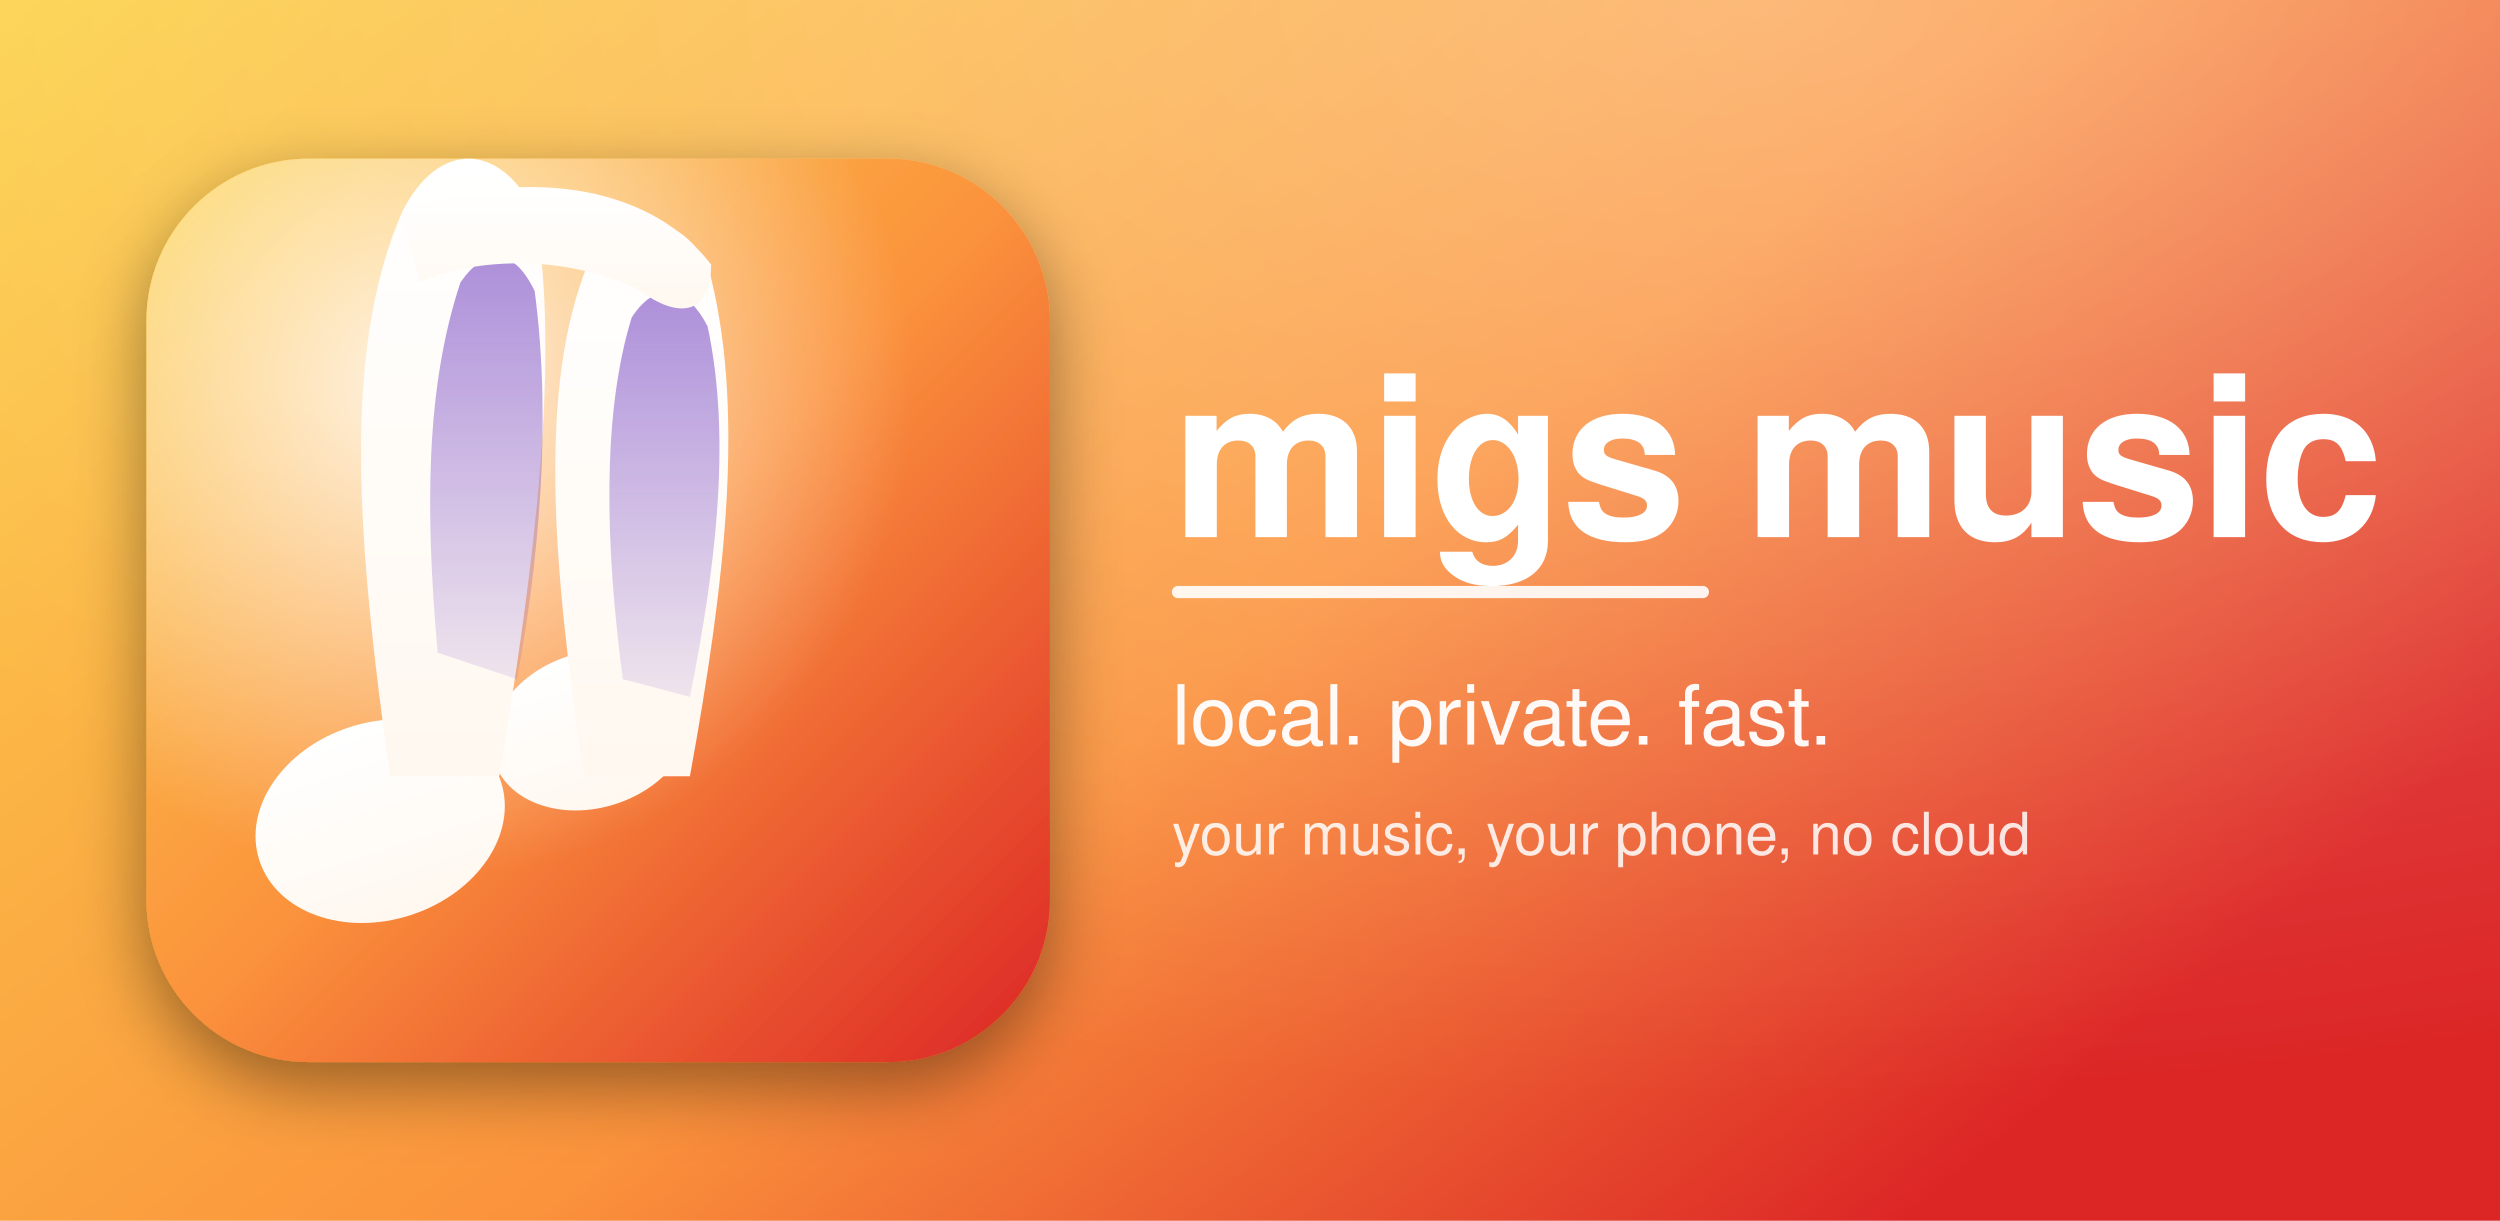
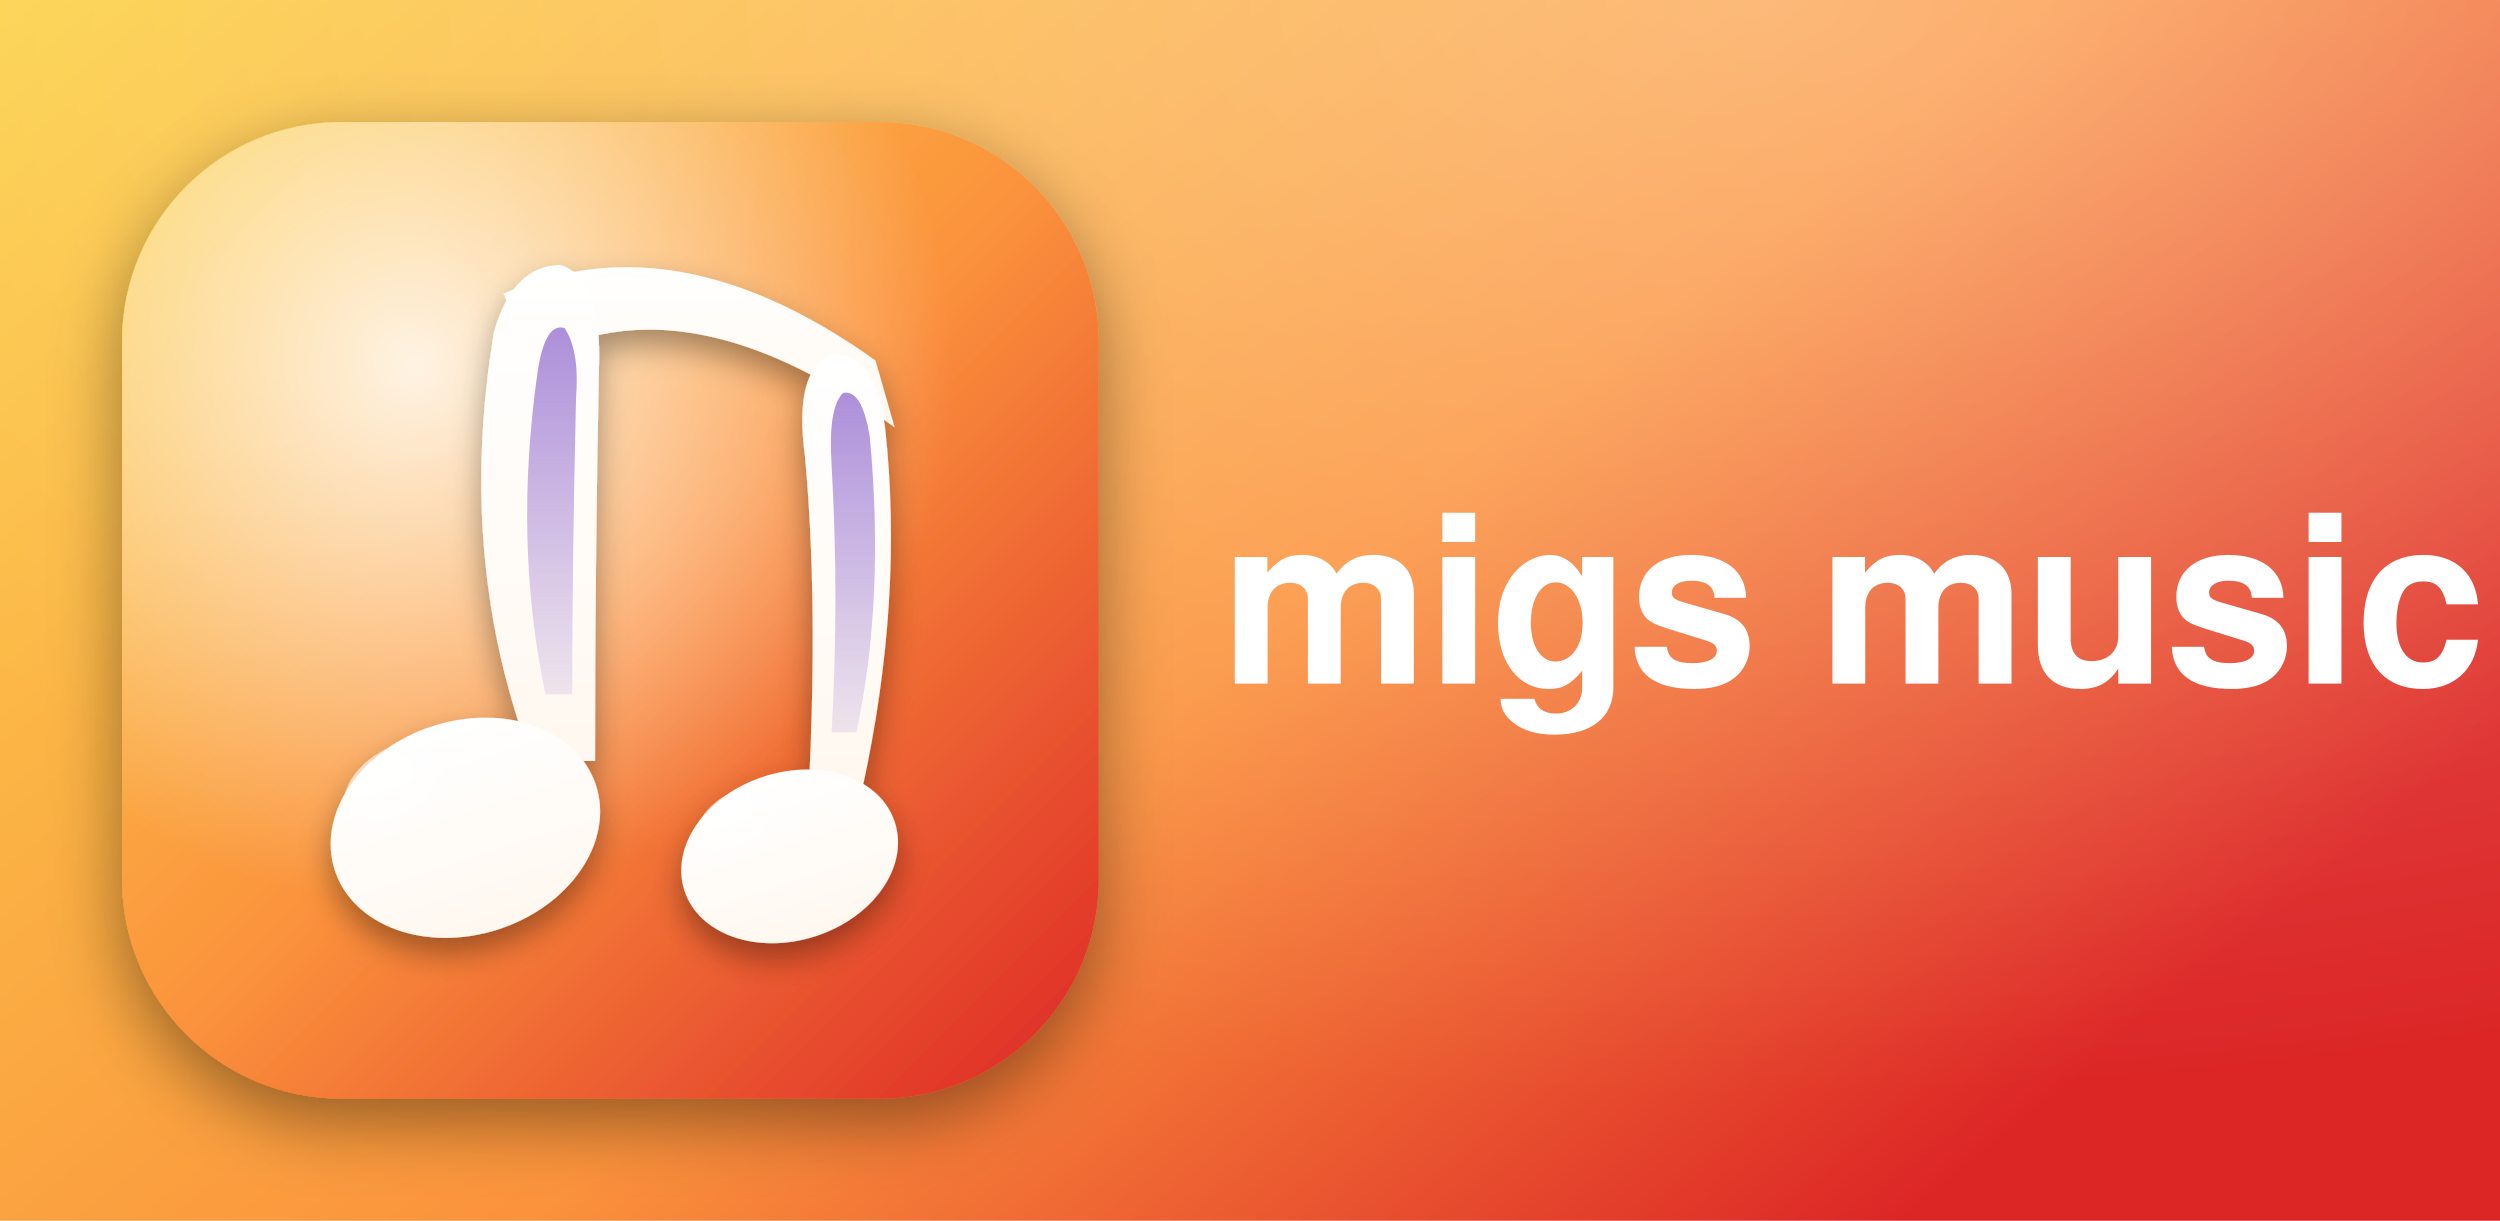
<svg xmlns="http://www.w3.org/2000/svg" viewBox="0 0 1024 500">
  <defs>
    <linearGradient id="page" x1="0" y1="0" x2="1" y2="0.6">
      <stop offset="0%" stop-color="#FCD34D" />
      <stop offset="60%" stop-color="#FB923C" />
      <stop offset="100%" stop-color="#DC2626" />
    </linearGradient>
    <radialGradient id="pageGloss" cx="0.7" cy="0.0" r="0.9">
      <stop offset="0%" stop-color="#FFFFFF" stop-opacity="0.30" />
      <stop offset="100%" stop-color="#FFFFFF" stop-opacity="0" />
    </radialGradient>
    <linearGradient id="iconBg" x1="0" y1="0" x2="1" y2="1">
      <stop offset="0%" stop-color="#FCD34D" />
      <stop offset="50%" stop-color="#FB923C" />
      <stop offset="100%" stop-color="#DC2626" />
    </linearGradient>
    <linearGradient id="figure" x1="0" y1="0" x2="0" y2="1">
      <stop offset="0%" stop-color="#FFFFFF" />
      <stop offset="100%" stop-color="#FFF8F0" />
    </linearGradient>
    <linearGradient id="innerEar" x1="0" y1="0" x2="0" y2="1">
      <stop offset="0%" stop-color="#5B21B6" stop-opacity="0.50" />
      <stop offset="100%" stop-color="#5B21B6" stop-opacity="0.10" />
    </linearGradient>
    <radialGradient id="iconGloss" cx="0.3" cy="0.25" r="0.55">
      <stop offset="0%" stop-color="#FFFFFF" stop-opacity="0.85" />
      <stop offset="100%" stop-color="#FFFFFF" stop-opacity="0" />
    </radialGradient>
+     <filter id="figureShadow" x="-20%" y="-20%" width="140%" height="140%">
+       <feGaussianBlur in="SourceAlpha" stdDeviation="8" />
+       <feOffset dx="0" dy="8" />
+       <feComponentTransfer>
+         <feFuncA type="linear" slope="0.35" />
+       </feComponentTransfer>
+       <feMerge>
+         <feMergeNode />
+         <feMergeNode in="SourceGraphic" />
+       </feMerge>
+     </filter>
    <filter id="cardShadow" x="-20%" y="-20%" width="140%" height="140%">
      <feGaussianBlur in="SourceAlpha" stdDeviation="14" />
      <feOffset dx="0" dy="10" />
      <feComponentTransfer>
        <feFuncA type="linear" slope="0.40" />
      </feComponentTransfer>
      <feMerge>
        <feMergeNode />
        <feMergeNode in="SourceGraphic" />
      </feMerge>
    </filter>
  </defs>
  <rect width="1024" height="500" fill="url(#page)" />
  <rect width="1024" height="500" fill="url(#pageGloss)" />
-   <g transform="translate(60 65)" filter="url(#cardShadow)">
-     <g transform="scale(0.7227)">
-       <rect x="0" y="0" width="512" height="512" rx="92" ry="92" fill="url(#iconBg)" />
-       <rect x="0" y="0" width="512" height="512" rx="92" ry="92" fill="url(#iconGloss)" />
-       <g transform="translate(180 360) rotate(-18)">
-         <ellipse cx="-50" cy="0" rx="72" ry="56" fill="url(#figure)" />
-         <ellipse cx="80" cy="-12" rx="58" ry="44" fill="url(#figure)" />
+   <g transform="translate(50 50)" filter="url(#cardShadow)">
+     <g transform="scale(0.78125)">
+       <rect width="512" height="512" rx="115" fill="url(#iconBg)" />
+       <rect width="512" height="512" rx="115" fill="url(#iconGloss)" />
+       <g filter="url(#figureShadow)">
+         <path d="M 200 90 Q 290 50 395 125 L 405 160 Q 295 80 215 125 Z" fill="url(#figure)" />
+         <path d="M 215 335 Q 175 230 195 110 Q 205 75 230 75 Q 252 82 250 130 Q 248 230 248 335 Z" fill="url(#figure)" />
+         <path d="M 222 300 Q 205 220 218 130 Q 222 105 232 108 Q 240 120 238 145 Q 236 230 236 300 Z" fill="url(#innerEar)" />
+         <path d="M 388 350 Q 410 250 400 160 Q 395 120 372 122 Q 352 130 358 175 Q 365 250 360 350 Z" fill="url(#figure)" />
+         <path d="M 385 320 Q 400 250 392 165 Q 388 140 378 142 Q 370 150 372 180 Q 376 250 372 320 Z" fill="url(#innerEar)" />
+         <ellipse cx="180" cy="370" rx="72" ry="56" fill="url(#figure)" transform="rotate(-18 180 370)" />
+         <ellipse cx="155" cy="352" rx="40" ry="28" fill="url(#iconGloss)" transform="rotate(-18 155 352)" />
+         <ellipse cx="350" cy="385" rx="58" ry="44" fill="url(#figure)" transform="rotate(-18 350 385)" />
+         <ellipse cx="332" cy="370" rx="32" ry="22" fill="url(#iconGloss)" transform="rotate(-18 332 370)" />
      </g>
-       <path d="M 138 350                C 120 220, 110 110, 145 30                C 165 -10, 200 -10, 220 30                C 235 110, 220 230, 200 350 Z" fill="url(#figure)" />
-       <path d="M 248 350                C 230 230, 222 130, 250 60                C 268 28, 300 28, 318 60                C 340 140, 328 240, 308 350 Z" fill="url(#figure)" />
-       <path d="M 165 280                C 158 200, 158 130, 178 70                C 192 50, 208 50, 220 75                C 230 150, 222 230, 210 295 Z" fill="url(#innerEar)" />
-       <path d="M 270 295                C 260 220, 258 145, 275 90                C 288 70, 305 70, 318 95                C 332 160, 322 235, 308 305 Z" fill="url(#innerEar)" />
-       <path d="M 145 30                C 200 8, 280 8, 320 60                C 320 90, 300 90, 280 75                C 230 50, 175 60, 155 70 Z" fill="url(#figure)" />
    </g>
  </g>
-   <g transform="translate(480 0)">
-     <text x="0" y="220" font-family="Helvetica, Arial, sans-serif" font-size="92" font-weight="700" fill="#FFFFFF" letter-spacing="-1">migs music</text>
-     <rect x="0" y="240" width="220" height="5" rx="2.5" fill="#FFFFFF" opacity="0.9" />
-     <text x="0" y="305" font-family="Helvetica, Arial, sans-serif" font-size="34" font-weight="500" fill="#FFFFFF" opacity="0.95">local. private. fast.</text>
-     <text x="0" y="350" font-family="Helvetica, Arial, sans-serif" font-size="24" font-weight="400" fill="#FFFFFF" opacity="0.85">your music, your phone, no cloud</text>
-   </g>
+   <text x="500" y="280" font-family="Helvetica, Arial, sans-serif" font-size="96" font-weight="700" fill="#FFFFFF" letter-spacing="-1">migs music</text>
</svg>
